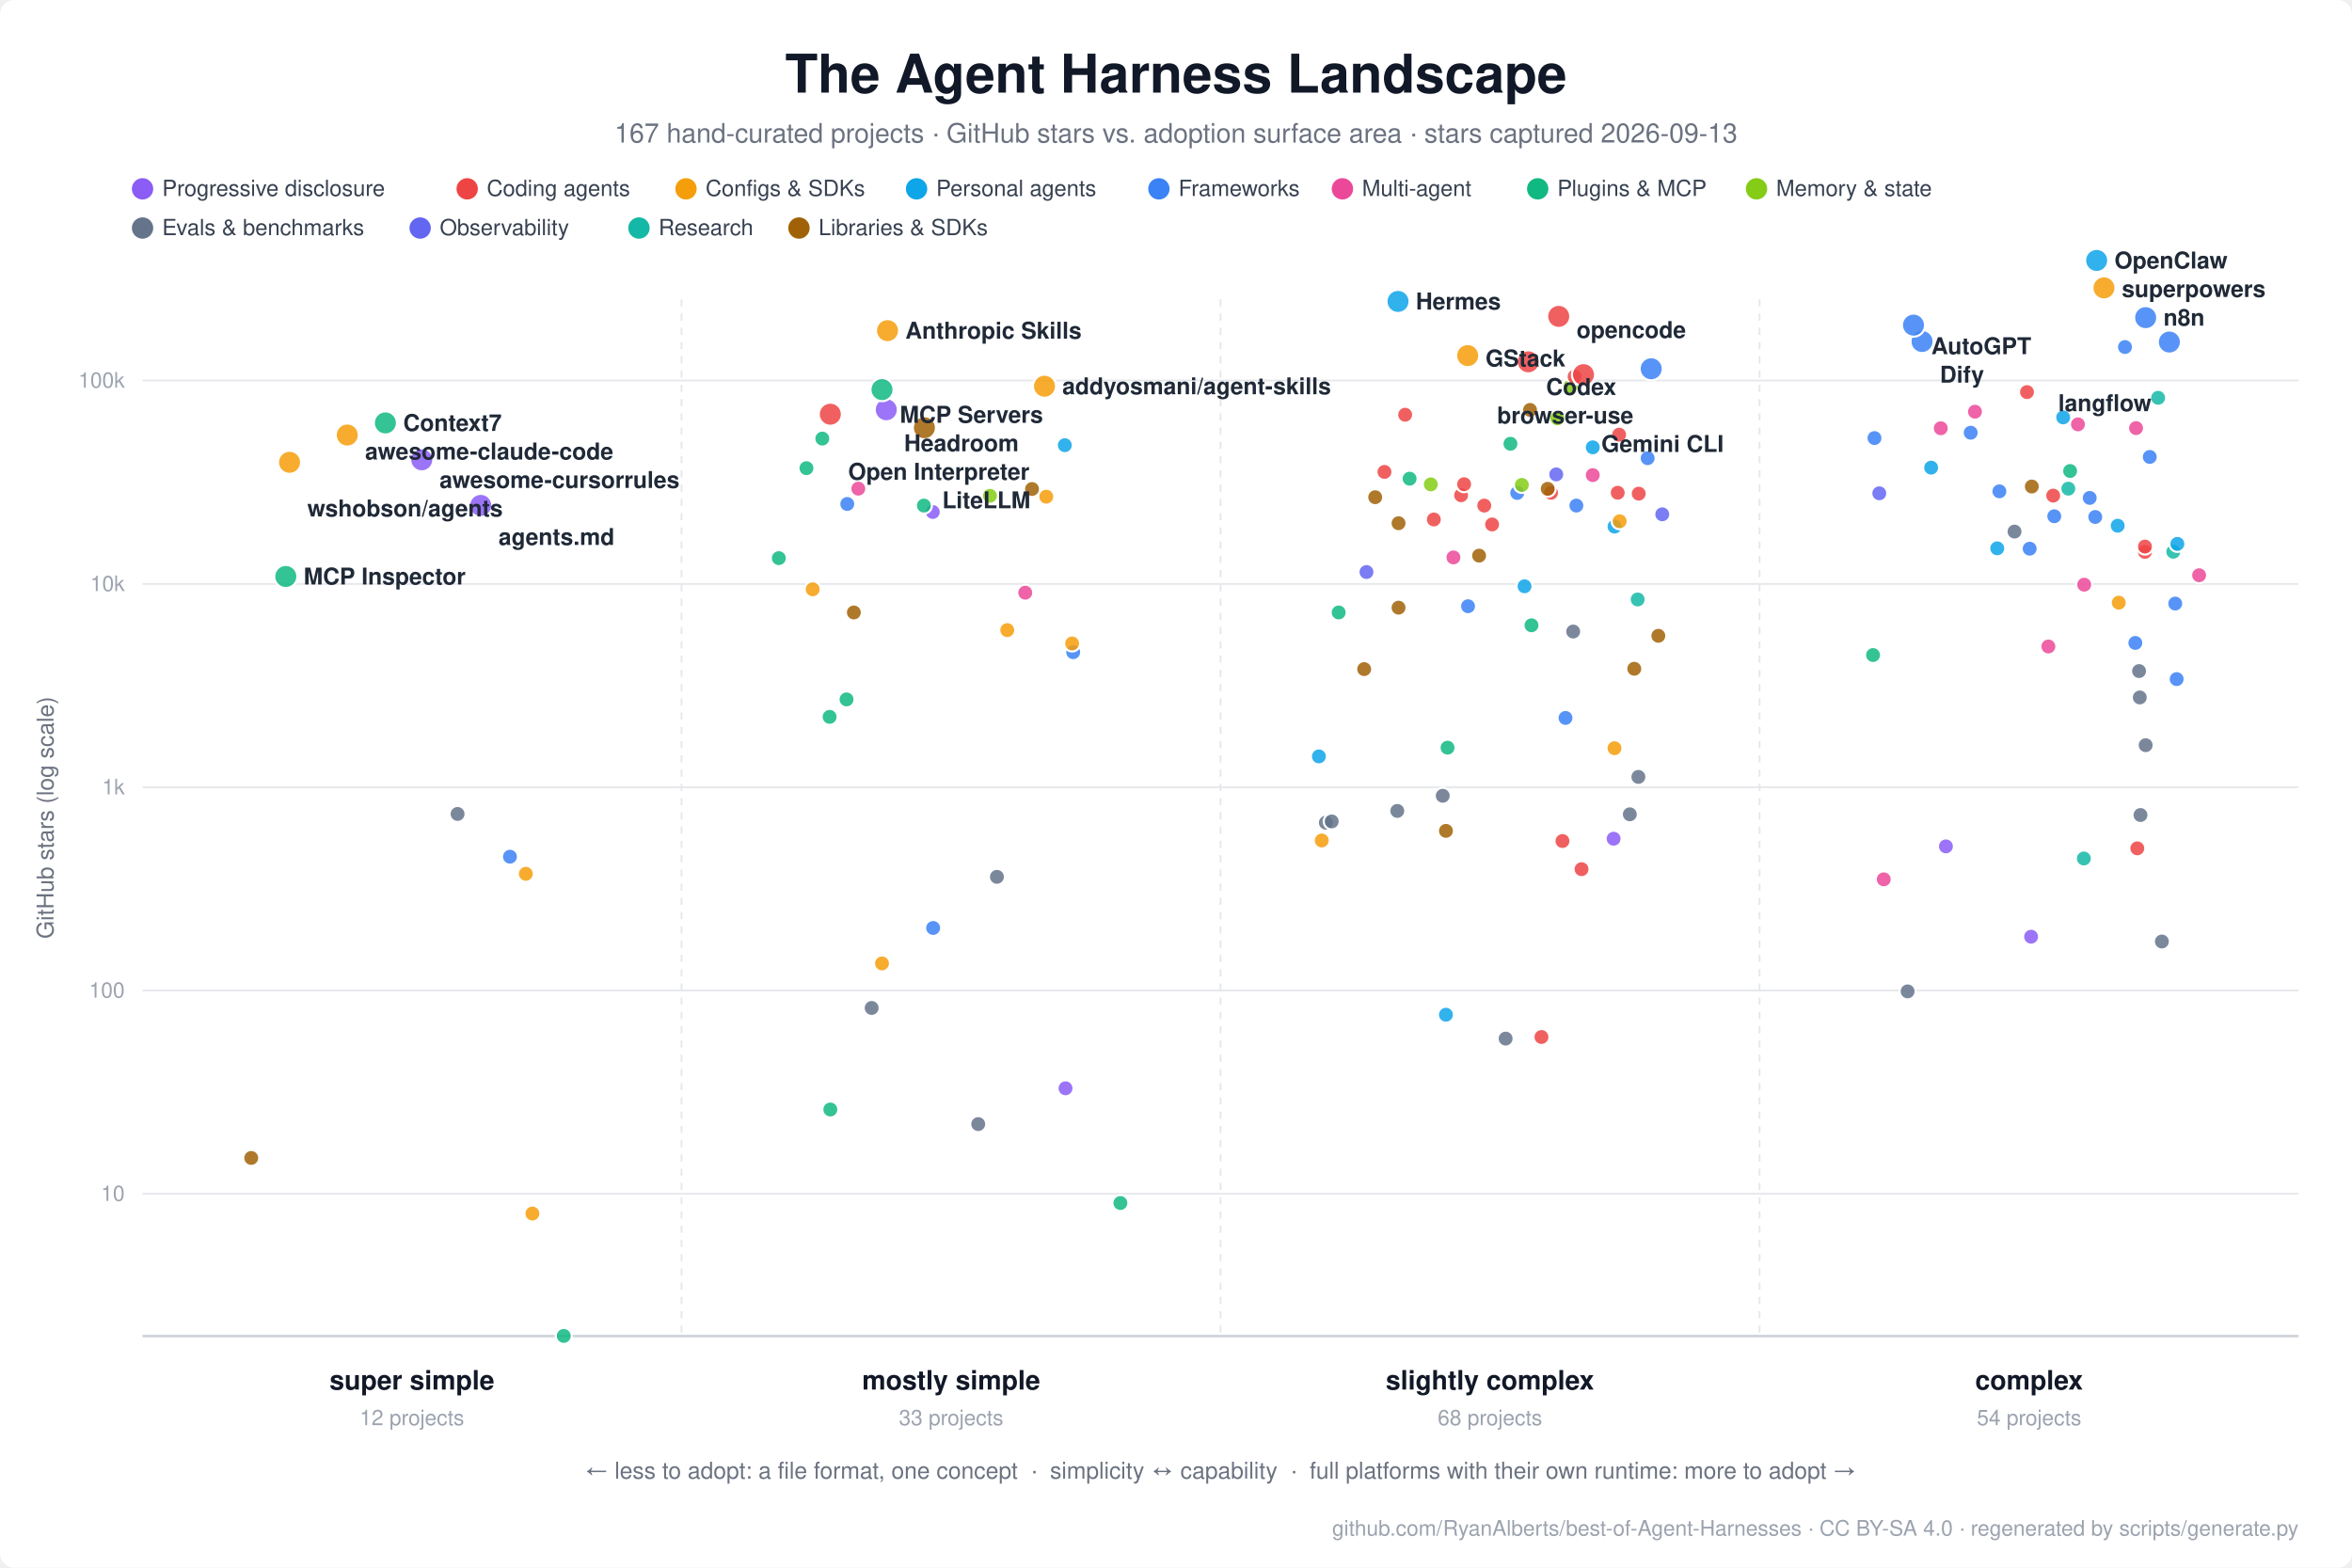
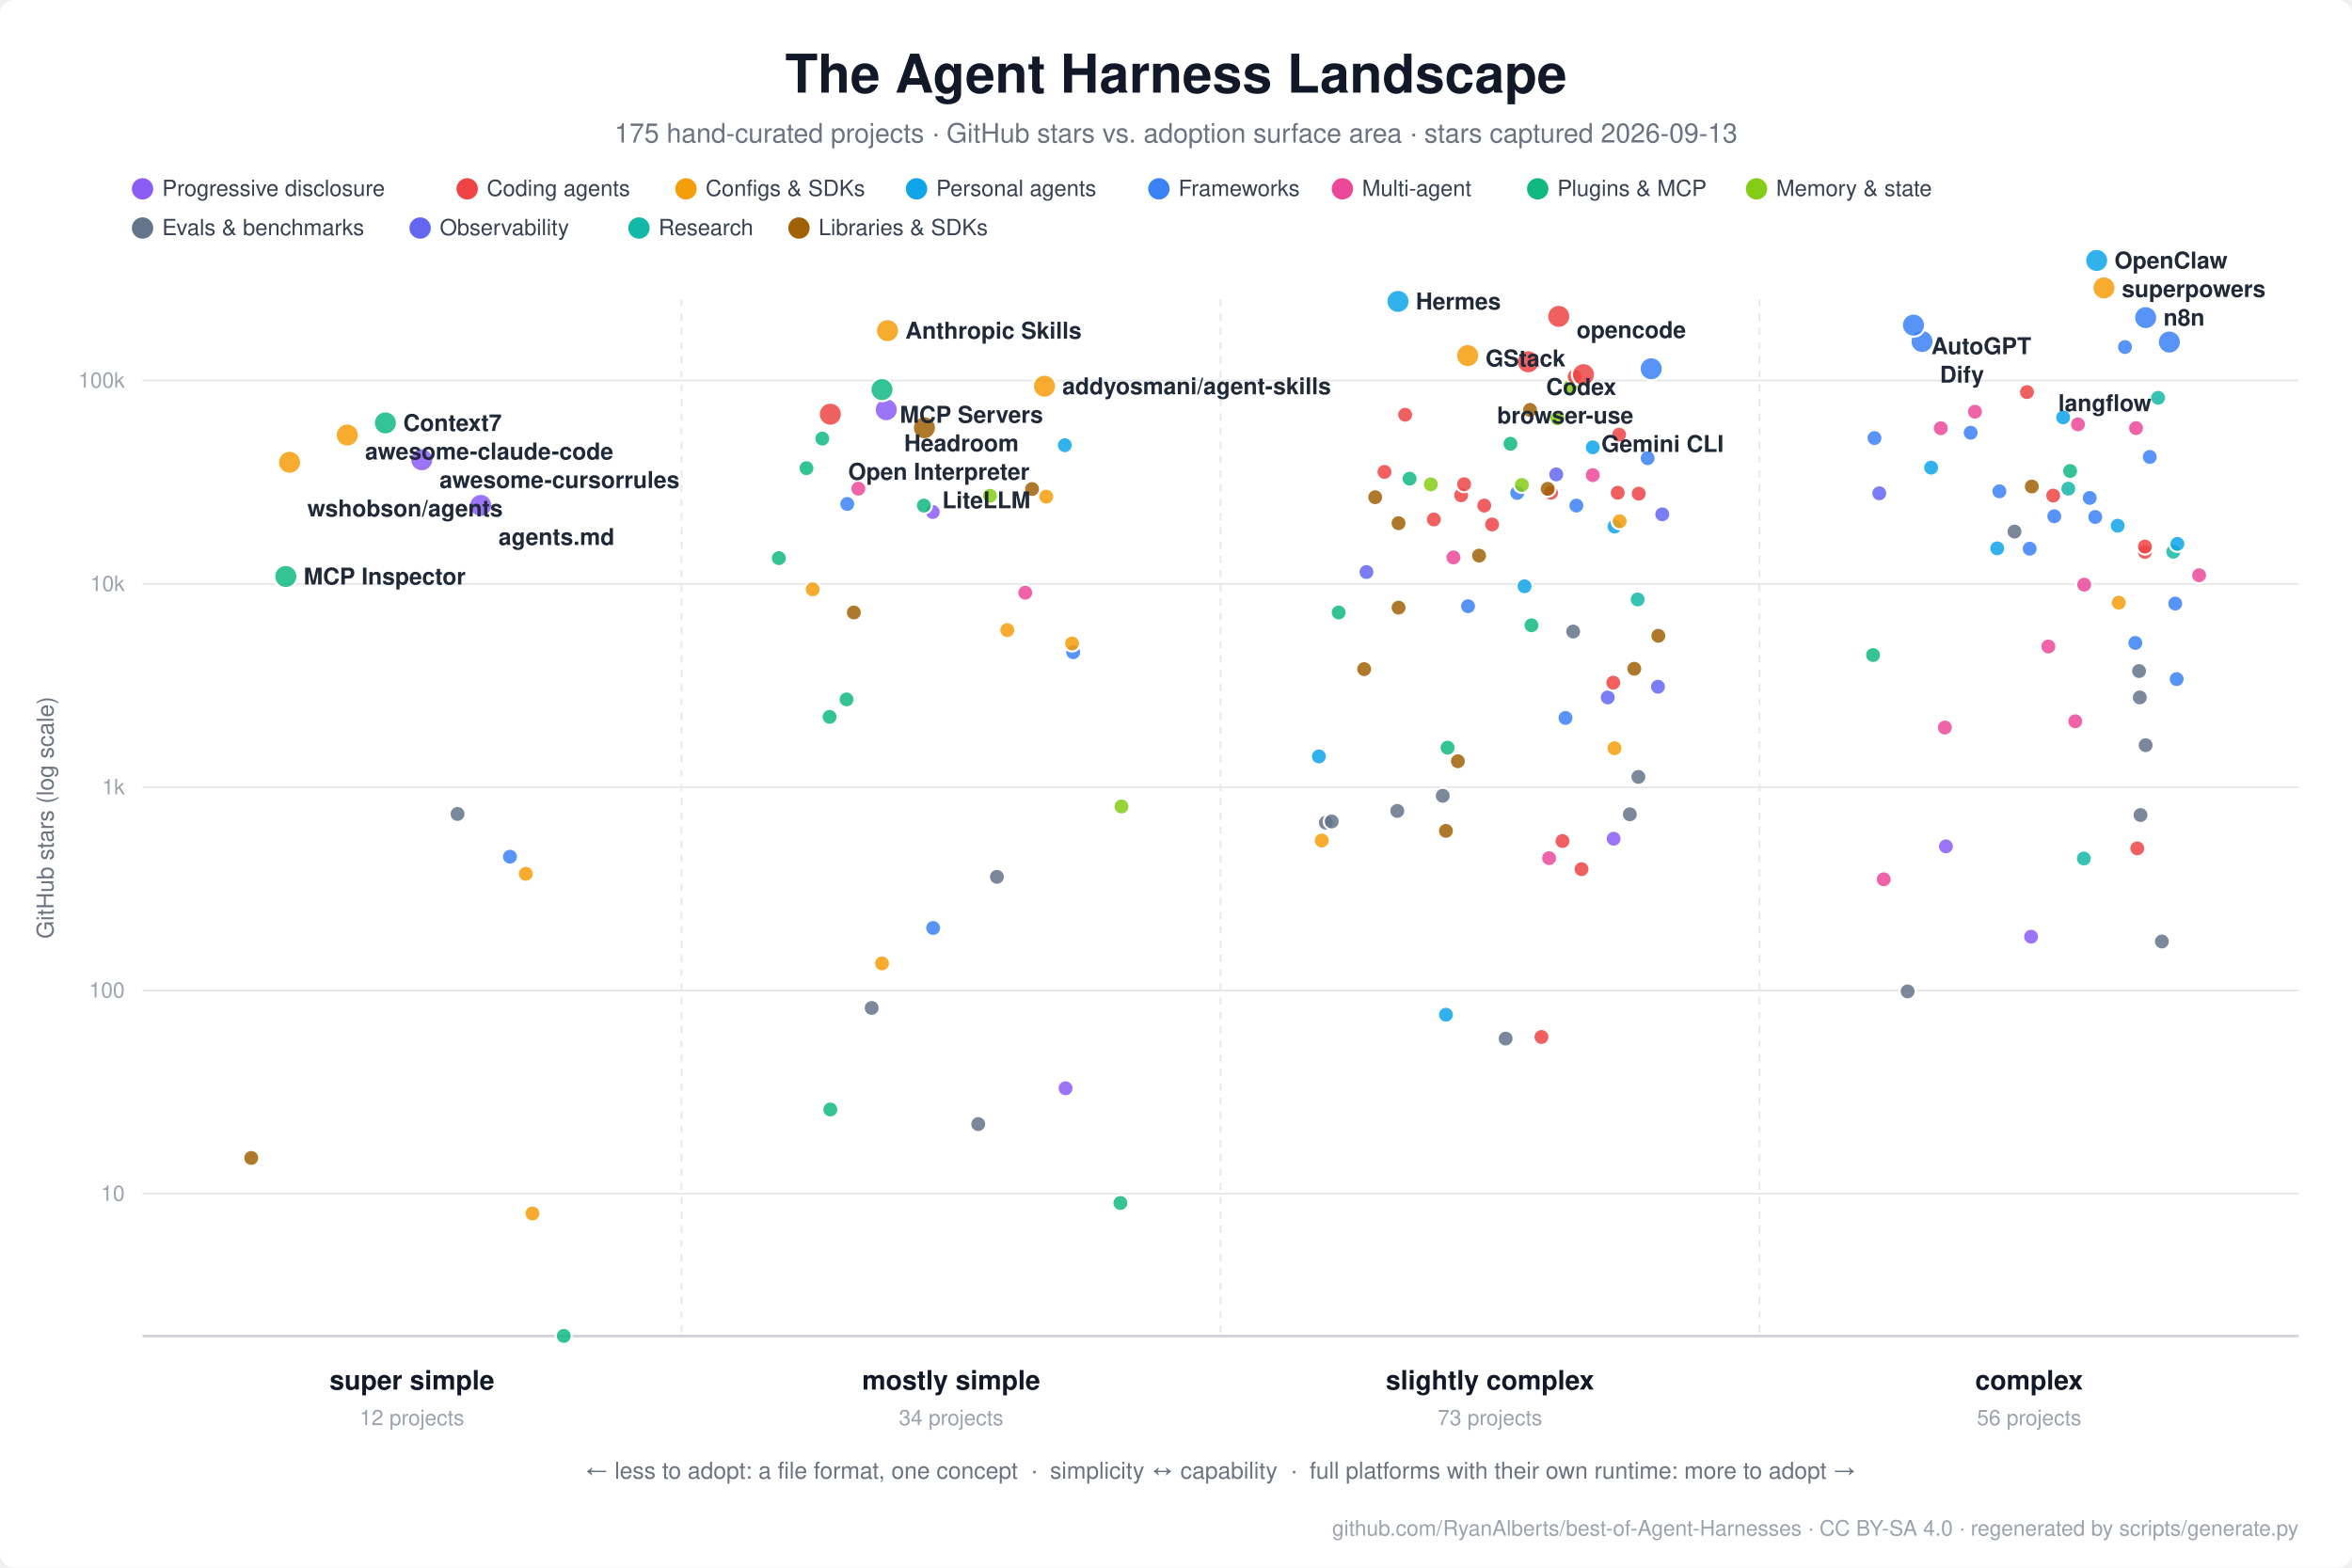
<svg xmlns="http://www.w3.org/2000/svg" viewBox="0 0 1320 880" font-family="-apple-system, 'Segoe UI', Helvetica, Arial, sans-serif">
  <rect width="1320" height="880" fill="#ffffff" rx="8" />
  <text x="660.0" y="52" text-anchor="middle" font-size="30" font-weight="700" fill="#111827">The Agent Harness Landscape</text>
-   <text x="660.0" y="80" text-anchor="middle" font-size="15" fill="#6b7280">167 hand-curated projects · GitHub stars vs. adoption surface area · stars captured 2026-09-13</text>
+   <text x="660.0" y="80" text-anchor="middle" font-size="15" fill="#6b7280">175 hand-curated projects · GitHub stars vs. adoption surface area · stars captured 2026-09-13</text>
  <circle cx="80" cy="106" r="6" fill="#8b5cf6" />
  <text x="91" y="110" font-size="12.5" fill="#374151">Progressive disclosure</text>
  <circle cx="262.2" cy="106" r="6" fill="#ef4444" />
  <text x="273.2" y="110" font-size="12.5" fill="#374151">Coding agents</text>
  <circle cx="385.0" cy="106" r="6" fill="#f59e0b" />
  <text x="396.0" y="110" font-size="12.5" fill="#374151">Configs &amp; SDKs</text>
  <circle cx="514.4" cy="106" r="6" fill="#0ea5e9" />
  <text x="525.4" y="110" font-size="12.5" fill="#374151">Personal agents</text>
  <circle cx="650.4" cy="106" r="6" fill="#3b82f6" />
  <text x="661.4" y="110" font-size="12.5" fill="#374151">Frameworks</text>
  <circle cx="753.4" cy="106" r="6" fill="#ec4899" />
  <text x="764.4" y="110" font-size="12.5" fill="#374151">Multi-agent</text>
  <circle cx="863.0" cy="106" r="6" fill="#10b981" />
  <text x="874.0" y="110" font-size="12.5" fill="#374151">Plugins &amp; MCP</text>
  <circle cx="985.8" cy="106" r="6" fill="#84cc16" />
  <text x="996.8" y="110" font-size="12.5" fill="#374151">Memory &amp; state</text>
  <circle cx="80" cy="128" r="6" fill="#64748b" />
  <text x="91" y="132" font-size="12.5" fill="#374151">Evals &amp; benchmarks</text>
  <circle cx="235.8" cy="128" r="6" fill="#6366f1" />
  <text x="246.8" y="132" font-size="12.5" fill="#374151">Observability</text>
  <circle cx="358.6" cy="128" r="6" fill="#14b8a6" />
  <text x="369.6" y="132" font-size="12.5" fill="#374151">Research</text>
  <circle cx="448.4" cy="128" r="6" fill="#a16207" />
  <text x="459.4" y="132" font-size="12.5" fill="#374151">Libraries &amp; SDKs</text>
  <line x1="80" y1="670.1" x2="1290" y2="670.1" stroke="#e5e7eb" stroke-width="1" />
  <text x="70" y="674.1" text-anchor="end" font-size="12" fill="#9ca3af">10</text>
  <line x1="80" y1="556.0" x2="1290" y2="556.0" stroke="#e5e7eb" stroke-width="1" />
  <text x="70" y="560.0" text-anchor="end" font-size="12" fill="#9ca3af">100</text>
  <line x1="80" y1="441.9" x2="1290" y2="441.9" stroke="#e5e7eb" stroke-width="1" />
  <text x="70" y="445.9" text-anchor="end" font-size="12" fill="#9ca3af">1k</text>
  <line x1="80" y1="327.8" x2="1290" y2="327.8" stroke="#e5e7eb" stroke-width="1" />
  <text x="70" y="331.8" text-anchor="end" font-size="12" fill="#9ca3af">10k</text>
  <line x1="80" y1="213.6" x2="1290" y2="213.6" stroke="#e5e7eb" stroke-width="1" />
  <text x="70" y="217.6" text-anchor="end" font-size="12" fill="#9ca3af">100k</text>
  <text x="30" y="459" font-size="13" fill="#6b7280" transform="rotate(-90 30 459)" text-anchor="middle">GitHub stars (log scale)</text>
  <text x="231.2" y="780" text-anchor="middle" font-size="15" font-weight="600" fill="#111827">super simple</text>
  <text x="231.2" y="800" text-anchor="middle" font-size="12" fill="#9ca3af">12 projects</text>
  <line x1="382.5" y1="168" x2="382.5" y2="750" stroke="#e5e7eb" stroke-width="1" stroke-dasharray="4 4" />
  <text x="533.8" y="780" text-anchor="middle" font-size="15" font-weight="600" fill="#111827">mostly simple</text>
-   <text x="533.8" y="800" text-anchor="middle" font-size="12" fill="#9ca3af">33 projects</text>
+   <text x="533.8" y="800" text-anchor="middle" font-size="12" fill="#9ca3af">34 projects</text>
  <line x1="685.0" y1="168" x2="685.0" y2="750" stroke="#e5e7eb" stroke-width="1" stroke-dasharray="4 4" />
  <text x="836.2" y="780" text-anchor="middle" font-size="15" font-weight="600" fill="#111827">slightly complex</text>
-   <text x="836.2" y="800" text-anchor="middle" font-size="12" fill="#9ca3af">68 projects</text>
+   <text x="836.2" y="800" text-anchor="middle" font-size="12" fill="#9ca3af">73 projects</text>
  <line x1="987.5" y1="168" x2="987.5" y2="750" stroke="#e5e7eb" stroke-width="1" stroke-dasharray="4 4" />
  <text x="1138.8" y="780" text-anchor="middle" font-size="15" font-weight="600" fill="#111827">complex</text>
-   <text x="1138.8" y="800" text-anchor="middle" font-size="12" fill="#9ca3af">54 projects</text>
+   <text x="1138.8" y="800" text-anchor="middle" font-size="12" fill="#9ca3af">56 projects</text>
  <line x1="80" y1="750" x2="1290" y2="750" stroke="#d1d5db" stroke-width="1.5" />
  <text x="685.0" y="830" text-anchor="middle" font-size="13" fill="#6b7280">←  less to adopt: a file format, one concept  ·  simplicity ↔ capability  ·  full platforms with their own runtime: more to adopt  →</text>
  <circle cx="316.4" cy="749.9" r="4.5" fill="#10b981" fill-opacity="0.85" stroke="#ffffff" stroke-width="1.2" />
  <circle cx="298.8" cy="681.2" r="4.5" fill="#f59e0b" fill-opacity="0.85" stroke="#ffffff" stroke-width="1.2" />
  <circle cx="628.8" cy="675.3" r="4.5" fill="#10b981" fill-opacity="0.85" stroke="#ffffff" stroke-width="1.2" />
  <circle cx="141.0" cy="650.0" r="4.5" fill="#a16207" fill-opacity="0.85" stroke="#ffffff" stroke-width="1.2" />
  <circle cx="549.0" cy="631.0" r="4.5" fill="#64748b" fill-opacity="0.85" stroke="#ffffff" stroke-width="1.2" />
  <circle cx="466.0" cy="622.8" r="4.5" fill="#10b981" fill-opacity="0.85" stroke="#ffffff" stroke-width="1.2" />
  <circle cx="598.0" cy="610.9" r="4.5" fill="#8b5cf6" fill-opacity="0.85" stroke="#ffffff" stroke-width="1.2" />
  <circle cx="845.0" cy="583.0" r="4.5" fill="#64748b" fill-opacity="0.85" stroke="#ffffff" stroke-width="1.2" />
  <circle cx="865.1" cy="582.1" r="4.5" fill="#ef4444" fill-opacity="0.85" stroke="#ffffff" stroke-width="1.2" />
  <circle cx="811.5" cy="569.6" r="4.5" fill="#0ea5e9" fill-opacity="0.85" stroke="#ffffff" stroke-width="1.2" />
  <circle cx="489.2" cy="565.8" r="4.5" fill="#64748b" fill-opacity="0.85" stroke="#ffffff" stroke-width="1.2" />
  <circle cx="1070.6" cy="556.5" r="4.5" fill="#64748b" fill-opacity="0.85" stroke="#ffffff" stroke-width="1.2" />
  <circle cx="495.0" cy="540.8" r="4.5" fill="#f59e0b" fill-opacity="0.85" stroke="#ffffff" stroke-width="1.2" />
  <circle cx="1213.3" cy="528.5" r="4.5" fill="#64748b" fill-opacity="0.85" stroke="#ffffff" stroke-width="1.2" />
  <circle cx="1139.9" cy="525.8" r="4.5" fill="#8b5cf6" fill-opacity="0.85" stroke="#ffffff" stroke-width="1.2" />
  <circle cx="523.7" cy="520.9" r="4.5" fill="#3b82f6" fill-opacity="0.85" stroke="#ffffff" stroke-width="1.2" />
  <circle cx="1057.2" cy="493.6" r="4.5" fill="#ec4899" fill-opacity="0.85" stroke="#ffffff" stroke-width="1.2" />
  <circle cx="559.5" cy="492.2" r="4.5" fill="#64748b" fill-opacity="0.85" stroke="#ffffff" stroke-width="1.2" />
  <circle cx="295.1" cy="490.5" r="4.5" fill="#f59e0b" fill-opacity="0.85" stroke="#ffffff" stroke-width="1.2" />
  <circle cx="887.6" cy="487.9" r="4.5" fill="#ef4444" fill-opacity="0.85" stroke="#ffffff" stroke-width="1.2" />
  <circle cx="1169.5" cy="481.9" r="4.5" fill="#14b8a6" fill-opacity="0.85" stroke="#ffffff" stroke-width="1.2" />
+   <circle cx="869.4" cy="481.7" r="4.5" fill="#ec4899" fill-opacity="0.85" stroke="#ffffff" stroke-width="1.2" />
  <circle cx="286.2" cy="480.9" r="4.5" fill="#3b82f6" fill-opacity="0.85" stroke="#ffffff" stroke-width="1.2" />
  <circle cx="1199.5" cy="476.2" r="4.5" fill="#ef4444" fill-opacity="0.85" stroke="#ffffff" stroke-width="1.2" />
  <circle cx="1092.1" cy="475.1" r="4.5" fill="#8b5cf6" fill-opacity="0.85" stroke="#ffffff" stroke-width="1.2" />
  <circle cx="876.9" cy="472.1" r="4.5" fill="#ef4444" fill-opacity="0.85" stroke="#ffffff" stroke-width="1.2" />
  <circle cx="741.8" cy="471.8" r="4.5" fill="#f59e0b" fill-opacity="0.85" stroke="#ffffff" stroke-width="1.2" />
  <circle cx="905.6" cy="470.8" r="4.5" fill="#8b5cf6" fill-opacity="0.85" stroke="#ffffff" stroke-width="1.2" />
  <circle cx="811.5" cy="466.4" r="4.5" fill="#a16207" fill-opacity="0.85" stroke="#ffffff" stroke-width="1.2" />
  <circle cx="744.1" cy="461.8" r="4.5" fill="#64748b" fill-opacity="0.85" stroke="#ffffff" stroke-width="1.2" />
  <circle cx="747.4" cy="461.1" r="4.5" fill="#64748b" fill-opacity="0.85" stroke="#ffffff" stroke-width="1.2" />
  <circle cx="1201.3" cy="457.5" r="4.5" fill="#64748b" fill-opacity="0.85" stroke="#ffffff" stroke-width="1.2" />
  <circle cx="914.7" cy="457.1" r="4.5" fill="#64748b" fill-opacity="0.85" stroke="#ffffff" stroke-width="1.2" />
  <circle cx="256.8" cy="456.9" r="4.5" fill="#64748b" fill-opacity="0.85" stroke="#ffffff" stroke-width="1.2" />
  <circle cx="784.2" cy="455.2" r="4.5" fill="#64748b" fill-opacity="0.85" stroke="#ffffff" stroke-width="1.2" />
+   <circle cx="629.4" cy="452.7" r="4.5" fill="#84cc16" fill-opacity="0.85" stroke="#ffffff" stroke-width="1.2" />
  <circle cx="809.7" cy="446.7" r="4.5" fill="#64748b" fill-opacity="0.85" stroke="#ffffff" stroke-width="1.2" />
  <circle cx="919.5" cy="436.1" r="4.5" fill="#64748b" fill-opacity="0.85" stroke="#ffffff" stroke-width="1.2" />
+   <circle cx="818.2" cy="427.3" r="4.5" fill="#a16207" fill-opacity="0.85" stroke="#ffffff" stroke-width="1.2" />
  <circle cx="740.2" cy="424.6" r="4.5" fill="#0ea5e9" fill-opacity="0.85" stroke="#ffffff" stroke-width="1.2" />
  <circle cx="906.1" cy="420.0" r="4.5" fill="#f59e0b" fill-opacity="0.85" stroke="#ffffff" stroke-width="1.2" />
  <circle cx="812.4" cy="419.7" r="4.5" fill="#10b981" fill-opacity="0.85" stroke="#ffffff" stroke-width="1.2" />
  <circle cx="1204.2" cy="418.3" r="4.5" fill="#64748b" fill-opacity="0.85" stroke="#ffffff" stroke-width="1.2" />
+   <circle cx="1091.5" cy="408.4" r="4.5" fill="#ec4899" fill-opacity="0.85" stroke="#ffffff" stroke-width="1.2" />
+   <circle cx="1164.7" cy="404.9" r="4.5" fill="#ec4899" fill-opacity="0.85" stroke="#ffffff" stroke-width="1.2" />
  <circle cx="878.6" cy="403.0" r="4.5" fill="#3b82f6" fill-opacity="0.85" stroke="#ffffff" stroke-width="1.2" />
  <circle cx="465.6" cy="402.4" r="4.5" fill="#10b981" fill-opacity="0.85" stroke="#ffffff" stroke-width="1.2" />
  <circle cx="475.1" cy="392.6" r="4.5" fill="#10b981" fill-opacity="0.85" stroke="#ffffff" stroke-width="1.2" />
  <circle cx="1200.9" cy="391.5" r="4.5" fill="#64748b" fill-opacity="0.85" stroke="#ffffff" stroke-width="1.2" />
+   <circle cx="902.3" cy="391.5" r="4.5" fill="#6366f1" fill-opacity="0.85" stroke="#ffffff" stroke-width="1.2" />
+   <circle cx="930.5" cy="385.5" r="4.5" fill="#6366f1" fill-opacity="0.85" stroke="#ffffff" stroke-width="1.2" />
+   <circle cx="905.4" cy="383.2" r="4.5" fill="#ef4444" fill-opacity="0.85" stroke="#ffffff" stroke-width="1.2" />
  <circle cx="1221.6" cy="381.2" r="4.5" fill="#3b82f6" fill-opacity="0.85" stroke="#ffffff" stroke-width="1.2" />
  <circle cx="1200.5" cy="376.7" r="4.5" fill="#64748b" fill-opacity="0.85" stroke="#ffffff" stroke-width="1.2" />
  <circle cx="765.6" cy="375.6" r="4.5" fill="#a16207" fill-opacity="0.85" stroke="#ffffff" stroke-width="1.2" />
  <circle cx="917.2" cy="375.4" r="4.5" fill="#a16207" fill-opacity="0.85" stroke="#ffffff" stroke-width="1.2" />
  <circle cx="1051.2" cy="367.7" r="4.5" fill="#10b981" fill-opacity="0.85" stroke="#ffffff" stroke-width="1.2" />
  <circle cx="602.3" cy="366.1" r="4.5" fill="#3b82f6" fill-opacity="0.85" stroke="#ffffff" stroke-width="1.2" />
  <circle cx="1149.6" cy="362.9" r="4.5" fill="#ec4899" fill-opacity="0.85" stroke="#ffffff" stroke-width="1.2" />
  <circle cx="601.7" cy="361.2" r="4.5" fill="#f59e0b" fill-opacity="0.85" stroke="#ffffff" stroke-width="1.2" />
  <circle cx="1198.4" cy="360.9" r="4.5" fill="#3b82f6" fill-opacity="0.85" stroke="#ffffff" stroke-width="1.2" />
  <circle cx="930.7" cy="356.9" r="4.5" fill="#a16207" fill-opacity="0.85" stroke="#ffffff" stroke-width="1.2" />
  <circle cx="882.9" cy="354.5" r="4.5" fill="#64748b" fill-opacity="0.85" stroke="#ffffff" stroke-width="1.2" />
  <circle cx="565.3" cy="353.7" r="4.5" fill="#f59e0b" fill-opacity="0.85" stroke="#ffffff" stroke-width="1.2" />
  <circle cx="859.5" cy="351.0" r="4.5" fill="#10b981" fill-opacity="0.85" stroke="#ffffff" stroke-width="1.2" />
  <circle cx="479.2" cy="343.8" r="4.5" fill="#a16207" fill-opacity="0.85" stroke="#ffffff" stroke-width="1.2" />
  <circle cx="751.3" cy="343.8" r="4.5" fill="#10b981" fill-opacity="0.85" stroke="#ffffff" stroke-width="1.2" />
  <circle cx="784.9" cy="341.1" r="4.5" fill="#a16207" fill-opacity="0.85" stroke="#ffffff" stroke-width="1.2" />
  <circle cx="823.9" cy="340.3" r="4.5" fill="#3b82f6" fill-opacity="0.85" stroke="#ffffff" stroke-width="1.2" />
  <circle cx="1220.8" cy="338.8" r="4.5" fill="#3b82f6" fill-opacity="0.85" stroke="#ffffff" stroke-width="1.2" />
  <circle cx="1189.1" cy="338.3" r="4.5" fill="#f59e0b" fill-opacity="0.85" stroke="#ffffff" stroke-width="1.2" />
  <circle cx="919.1" cy="336.5" r="4.5" fill="#14b8a6" fill-opacity="0.85" stroke="#ffffff" stroke-width="1.2" />
  <circle cx="575.4" cy="332.7" r="4.5" fill="#ec4899" fill-opacity="0.85" stroke="#ffffff" stroke-width="1.2" />
  <circle cx="456.1" cy="330.8" r="4.5" fill="#f59e0b" fill-opacity="0.85" stroke="#ffffff" stroke-width="1.2" />
  <circle cx="855.6" cy="329.1" r="4.5" fill="#0ea5e9" fill-opacity="0.85" stroke="#ffffff" stroke-width="1.2" />
  <circle cx="1169.7" cy="328.2" r="4.5" fill="#ec4899" fill-opacity="0.85" stroke="#ffffff" stroke-width="1.2" />
  <circle cx="160.4" cy="323.6" r="6.5" fill="#10b981" fill-opacity="0.85" stroke="#ffffff" stroke-width="1.2" />
  <circle cx="1234.2" cy="322.9" r="4.5" fill="#ec4899" fill-opacity="0.85" stroke="#ffffff" stroke-width="1.2" />
  <circle cx="766.9" cy="321.1" r="4.5" fill="#6366f1" fill-opacity="0.85" stroke="#ffffff" stroke-width="1.2" />
  <circle cx="437.1" cy="313.3" r="4.5" fill="#10b981" fill-opacity="0.85" stroke="#ffffff" stroke-width="1.2" />
  <circle cx="815.7" cy="312.9" r="4.5" fill="#ec4899" fill-opacity="0.85" stroke="#ffffff" stroke-width="1.2" />
  <circle cx="830.1" cy="311.9" r="4.5" fill="#a16207" fill-opacity="0.85" stroke="#ffffff" stroke-width="1.2" />
  <circle cx="1203.8" cy="309.8" r="4.5" fill="#ef4444" fill-opacity="0.85" stroke="#ffffff" stroke-width="1.2" />
  <circle cx="1219.7" cy="309.7" r="4.5" fill="#14b8a6" fill-opacity="0.85" stroke="#ffffff" stroke-width="1.2" />
  <circle cx="1139.1" cy="308.0" r="4.5" fill="#3b82f6" fill-opacity="0.85" stroke="#ffffff" stroke-width="1.2" />
  <circle cx="1120.9" cy="307.8" r="4.5" fill="#0ea5e9" fill-opacity="0.85" stroke="#ffffff" stroke-width="1.2" />
  <circle cx="1203.8" cy="306.8" r="4.5" fill="#ef4444" fill-opacity="0.85" stroke="#ffffff" stroke-width="1.2" />
  <circle cx="1222.0" cy="305.3" r="4.5" fill="#0ea5e9" fill-opacity="0.85" stroke="#ffffff" stroke-width="1.2" />
  <circle cx="1130.6" cy="298.4" r="4.5" fill="#64748b" fill-opacity="0.85" stroke="#ffffff" stroke-width="1.2" />
  <circle cx="906.1" cy="295.6" r="4.5" fill="#0ea5e9" fill-opacity="0.85" stroke="#ffffff" stroke-width="1.2" />
  <circle cx="1188.5" cy="295.1" r="4.5" fill="#0ea5e9" fill-opacity="0.85" stroke="#ffffff" stroke-width="1.2" />
  <circle cx="837.4" cy="294.4" r="4.5" fill="#ef4444" fill-opacity="0.85" stroke="#ffffff" stroke-width="1.2" />
  <circle cx="784.9" cy="293.7" r="4.5" fill="#a16207" fill-opacity="0.85" stroke="#ffffff" stroke-width="1.2" />
  <circle cx="909.0" cy="292.6" r="4.5" fill="#f59e0b" fill-opacity="0.85" stroke="#ffffff" stroke-width="1.2" />
  <circle cx="804.7" cy="291.6" r="4.5" fill="#ef4444" fill-opacity="0.85" stroke="#ffffff" stroke-width="1.2" />
  <circle cx="1175.9" cy="290.2" r="4.5" fill="#3b82f6" fill-opacity="0.85" stroke="#ffffff" stroke-width="1.2" />
  <circle cx="1152.9" cy="289.8" r="4.5" fill="#3b82f6" fill-opacity="0.85" stroke="#ffffff" stroke-width="1.2" />
  <circle cx="932.9" cy="288.7" r="4.5" fill="#6366f1" fill-opacity="0.85" stroke="#ffffff" stroke-width="1.2" />
  <circle cx="523.5" cy="287.4" r="4.5" fill="#8b5cf6" fill-opacity="0.85" stroke="#ffffff" stroke-width="1.2" />
  <circle cx="884.7" cy="283.8" r="4.5" fill="#3b82f6" fill-opacity="0.85" stroke="#ffffff" stroke-width="1.2" />
  <circle cx="518.5" cy="283.8" r="4.5" fill="#10b981" fill-opacity="0.85" stroke="#ffffff" stroke-width="1.2" />
  <circle cx="833.0" cy="283.8" r="4.5" fill="#ef4444" fill-opacity="0.85" stroke="#ffffff" stroke-width="1.2" />
  <circle cx="269.8" cy="283.7" r="6.5" fill="#8b5cf6" fill-opacity="0.85" stroke="#ffffff" stroke-width="1.2" />
  <circle cx="475.5" cy="282.9" r="4.5" fill="#3b82f6" fill-opacity="0.85" stroke="#ffffff" stroke-width="1.2" />
  <circle cx="1172.8" cy="279.5" r="4.5" fill="#3b82f6" fill-opacity="0.85" stroke="#ffffff" stroke-width="1.2" />
  <circle cx="771.8" cy="279.1" r="4.5" fill="#a16207" fill-opacity="0.85" stroke="#ffffff" stroke-width="1.2" />
  <circle cx="587.2" cy="278.8" r="4.5" fill="#f59e0b" fill-opacity="0.85" stroke="#ffffff" stroke-width="1.2" />
  <circle cx="555.6" cy="278.3" r="4.5" fill="#84cc16" fill-opacity="0.85" stroke="#ffffff" stroke-width="1.2" />
  <circle cx="1152.3" cy="278.2" r="4.5" fill="#ef4444" fill-opacity="0.85" stroke="#ffffff" stroke-width="1.2" />
  <circle cx="820.0" cy="278.0" r="4.5" fill="#ef4444" fill-opacity="0.85" stroke="#ffffff" stroke-width="1.2" />
  <circle cx="919.7" cy="277.1" r="4.5" fill="#ef4444" fill-opacity="0.85" stroke="#ffffff" stroke-width="1.2" />
  <circle cx="1054.7" cy="276.9" r="4.5" fill="#6366f1" fill-opacity="0.85" stroke="#ffffff" stroke-width="1.2" />
  <circle cx="851.5" cy="276.7" r="4.5" fill="#3b82f6" fill-opacity="0.85" stroke="#ffffff" stroke-width="1.2" />
  <circle cx="870.5" cy="276.6" r="4.5" fill="#ef4444" fill-opacity="0.85" stroke="#ffffff" stroke-width="1.2" />
  <circle cx="907.9" cy="276.6" r="4.5" fill="#ef4444" fill-opacity="0.85" stroke="#ffffff" stroke-width="1.2" />
  <circle cx="1122.1" cy="275.8" r="4.5" fill="#3b82f6" fill-opacity="0.85" stroke="#ffffff" stroke-width="1.2" />
  <circle cx="579.2" cy="274.5" r="4.5" fill="#a16207" fill-opacity="0.85" stroke="#ffffff" stroke-width="1.2" />
  <circle cx="868.6" cy="274.4" r="4.5" fill="#a16207" fill-opacity="0.85" stroke="#ffffff" stroke-width="1.2" />
  <circle cx="481.7" cy="274.3" r="4.5" fill="#ec4899" fill-opacity="0.85" stroke="#ffffff" stroke-width="1.2" />
  <circle cx="1160.8" cy="274.3" r="4.5" fill="#14b8a6" fill-opacity="0.85" stroke="#ffffff" stroke-width="1.2" />
  <circle cx="1140.3" cy="273.1" r="4.5" fill="#a16207" fill-opacity="0.85" stroke="#ffffff" stroke-width="1.2" />
  <circle cx="854.1" cy="272.2" r="4.5" fill="#84cc16" fill-opacity="0.85" stroke="#ffffff" stroke-width="1.2" />
  <circle cx="803.0" cy="271.9" r="4.5" fill="#84cc16" fill-opacity="0.85" stroke="#ffffff" stroke-width="1.2" />
  <circle cx="821.7" cy="271.8" r="4.5" fill="#ef4444" fill-opacity="0.85" stroke="#ffffff" stroke-width="1.2" />
  <circle cx="791.1" cy="268.7" r="4.5" fill="#10b981" fill-opacity="0.85" stroke="#ffffff" stroke-width="1.2" />
  <circle cx="893.9" cy="266.7" r="4.5" fill="#ec4899" fill-opacity="0.85" stroke="#ffffff" stroke-width="1.2" />
  <circle cx="873.4" cy="266.3" r="4.5" fill="#6366f1" fill-opacity="0.85" stroke="#ffffff" stroke-width="1.2" />
  <circle cx="777.0" cy="264.9" r="4.5" fill="#ef4444" fill-opacity="0.85" stroke="#ffffff" stroke-width="1.2" />
  <circle cx="1161.8" cy="264.4" r="4.5" fill="#10b981" fill-opacity="0.85" stroke="#ffffff" stroke-width="1.2" />
  <circle cx="452.6" cy="262.8" r="4.5" fill="#10b981" fill-opacity="0.85" stroke="#ffffff" stroke-width="1.2" />
  <circle cx="1083.8" cy="262.5" r="4.5" fill="#0ea5e9" fill-opacity="0.85" stroke="#ffffff" stroke-width="1.2" />
  <circle cx="162.5" cy="259.5" r="6.5" fill="#f59e0b" fill-opacity="0.85" stroke="#ffffff" stroke-width="1.2" />
  <circle cx="236.7" cy="258.1" r="6.5" fill="#8b5cf6" fill-opacity="0.85" stroke="#ffffff" stroke-width="1.2" />
  <circle cx="924.7" cy="257.2" r="4.5" fill="#3b82f6" fill-opacity="0.85" stroke="#ffffff" stroke-width="1.2" />
  <circle cx="1206.5" cy="256.5" r="4.5" fill="#3b82f6" fill-opacity="0.85" stroke="#ffffff" stroke-width="1.2" />
  <circle cx="893.9" cy="251.1" r="4.5" fill="#0ea5e9" fill-opacity="0.85" stroke="#ffffff" stroke-width="1.2" />
  <circle cx="597.6" cy="249.9" r="4.5" fill="#0ea5e9" fill-opacity="0.85" stroke="#ffffff" stroke-width="1.2" />
  <circle cx="847.7" cy="249.1" r="4.5" fill="#10b981" fill-opacity="0.85" stroke="#ffffff" stroke-width="1.2" />
  <circle cx="461.5" cy="246.2" r="4.5" fill="#10b981" fill-opacity="0.85" stroke="#ffffff" stroke-width="1.2" />
  <circle cx="1052.0" cy="245.9" r="4.5" fill="#3b82f6" fill-opacity="0.85" stroke="#ffffff" stroke-width="1.2" />
  <circle cx="194.9" cy="244.2" r="6.5" fill="#f59e0b" fill-opacity="0.85" stroke="#ffffff" stroke-width="1.2" />
  <circle cx="908.7" cy="244.0" r="4.5" fill="#ef4444" fill-opacity="0.85" stroke="#ffffff" stroke-width="1.2" />
  <circle cx="1106.0" cy="242.9" r="4.5" fill="#3b82f6" fill-opacity="0.85" stroke="#ffffff" stroke-width="1.2" />
  <circle cx="1089.2" cy="240.4" r="4.5" fill="#ec4899" fill-opacity="0.85" stroke="#ffffff" stroke-width="1.2" />
  <circle cx="1198.8" cy="240.3" r="4.5" fill="#ec4899" fill-opacity="0.85" stroke="#ffffff" stroke-width="1.2" />
  <circle cx="518.8" cy="240.1" r="6.5" fill="#a16207" fill-opacity="0.85" stroke="#ffffff" stroke-width="1.2" />
  <circle cx="1166.2" cy="238.2" r="4.5" fill="#ec4899" fill-opacity="0.85" stroke="#ffffff" stroke-width="1.2" />
  <circle cx="216.3" cy="237.4" r="6.5" fill="#10b981" fill-opacity="0.85" stroke="#ffffff" stroke-width="1.2" />
  <circle cx="874.0" cy="234.8" r="4.5" fill="#84cc16" fill-opacity="0.85" stroke="#ffffff" stroke-width="1.2" />
  <circle cx="1157.9" cy="234.3" r="4.5" fill="#0ea5e9" fill-opacity="0.85" stroke="#ffffff" stroke-width="1.2" />
  <circle cx="788.6" cy="232.8" r="4.5" fill="#ef4444" fill-opacity="0.85" stroke="#ffffff" stroke-width="1.2" />
  <circle cx="466.0" cy="232.5" r="6.5" fill="#ef4444" fill-opacity="0.85" stroke="#ffffff" stroke-width="1.2" />
  <circle cx="1108.4" cy="231.1" r="4.5" fill="#ec4899" fill-opacity="0.85" stroke="#ffffff" stroke-width="1.2" />
  <circle cx="858.7" cy="230.1" r="4.5" fill="#a16207" fill-opacity="0.85" stroke="#ffffff" stroke-width="1.2" />
  <circle cx="497.4" cy="230.0" r="6.5" fill="#8b5cf6" fill-opacity="0.85" stroke="#ffffff" stroke-width="1.2" />
  <circle cx="1211.2" cy="223.3" r="4.5" fill="#14b8a6" fill-opacity="0.85" stroke="#ffffff" stroke-width="1.2" />
  <circle cx="1137.6" cy="220.1" r="4.5" fill="#ef4444" fill-opacity="0.85" stroke="#ffffff" stroke-width="1.2" />
  <circle cx="495.0" cy="218.7" r="6.5" fill="#10b981" fill-opacity="0.85" stroke="#ffffff" stroke-width="1.2" />
  <circle cx="881.4" cy="216.8" r="4.5" fill="#84cc16" fill-opacity="0.85" stroke="#ffffff" stroke-width="1.2" />
  <circle cx="586.2" cy="216.8" r="6.5" fill="#f59e0b" fill-opacity="0.85" stroke="#ffffff" stroke-width="1.2" />
  <circle cx="883.7" cy="211.4" r="4.5" fill="#ef4444" fill-opacity="0.85" stroke="#ffffff" stroke-width="1.2" />
  <circle cx="888.7" cy="210.3" r="6.5" fill="#ef4444" fill-opacity="0.85" stroke="#ffffff" stroke-width="1.2" />
  <circle cx="926.7" cy="207.0" r="6.5" fill="#3b82f6" fill-opacity="0.85" stroke="#ffffff" stroke-width="1.2" />
  <circle cx="857.7" cy="203.1" r="6.5" fill="#ef4444" fill-opacity="0.85" stroke="#ffffff" stroke-width="1.2" />
  <circle cx="823.7" cy="199.6" r="6.5" fill="#f59e0b" fill-opacity="0.85" stroke="#ffffff" stroke-width="1.2" />
  <circle cx="1192.6" cy="194.8" r="4.5" fill="#3b82f6" fill-opacity="0.85" stroke="#ffffff" stroke-width="1.2" />
  <circle cx="1217.5" cy="192.0" r="6.5" fill="#3b82f6" fill-opacity="0.85" stroke="#ffffff" stroke-width="1.2" />
  <circle cx="1078.7" cy="191.7" r="6.5" fill="#3b82f6" fill-opacity="0.85" stroke="#ffffff" stroke-width="1.2" />
  <circle cx="498.1" cy="185.6" r="6.5" fill="#f59e0b" fill-opacity="0.85" stroke="#ffffff" stroke-width="1.2" />
  <circle cx="1073.9" cy="182.5" r="6.5" fill="#3b82f6" fill-opacity="0.85" stroke="#ffffff" stroke-width="1.2" />
  <circle cx="1204.2" cy="178.3" r="6.5" fill="#3b82f6" fill-opacity="0.85" stroke="#ffffff" stroke-width="1.2" />
  <circle cx="874.8" cy="177.6" r="6.5" fill="#ef4444" fill-opacity="0.85" stroke="#ffffff" stroke-width="1.2" />
  <circle cx="784.6" cy="169.2" r="6.5" fill="#0ea5e9" fill-opacity="0.85" stroke="#ffffff" stroke-width="1.2" />
  <circle cx="1180.8" cy="161.6" r="6.5" fill="#f59e0b" fill-opacity="0.85" stroke="#ffffff" stroke-width="1.2" />
  <circle cx="1176.7" cy="146.2" r="6.5" fill="#0ea5e9" fill-opacity="0.85" stroke="#ffffff" stroke-width="1.2" />
  <text x="226.3" y="241.9" text-anchor="start" font-size="13" font-weight="600" fill="#1f2937">Context7</text>
  <text x="204.9" y="257.9" text-anchor="start" font-size="13" font-weight="600" fill="#1f2937">awesome-claude-code</text>
  <text x="246.7" y="273.9" text-anchor="start" font-size="13" font-weight="600" fill="#1f2937">awesome-cursorrules</text>
  <text x="172.5" y="289.9" text-anchor="start" font-size="13" font-weight="600" fill="#1f2937">wshobson/agents</text>
  <text x="279.8" y="305.9" text-anchor="start" font-size="13" font-weight="600" fill="#1f2937">agents.md</text>
  <text x="170.4" y="328.1" text-anchor="start" font-size="13" font-weight="600" fill="#1f2937">MCP Inspector</text>
  <text x="508.1" y="190.1" text-anchor="start" font-size="13" font-weight="600" fill="#1f2937">Anthropic Skills</text>
  <text x="596.2" y="221.3" text-anchor="start" font-size="13" font-weight="600" fill="#1f2937">addyosmani/agent-skills</text>
  <text x="505.0" y="237.3" text-anchor="start" font-size="13" font-weight="600" fill="#1f2937">MCP Servers</text>
  <text x="507.4" y="253.3" text-anchor="start" font-size="13" font-weight="600" fill="#1f2937">Headroom</text>
  <text x="476.0" y="269.3" text-anchor="start" font-size="13" font-weight="600" fill="#1f2937">Open Interpreter</text>
  <text x="528.8" y="285.3" text-anchor="start" font-size="13" font-weight="600" fill="#1f2937">LiteLLM</text>
  <text x="794.6" y="173.7" text-anchor="start" font-size="13" font-weight="600" fill="#1f2937">Hermes</text>
  <text x="884.8" y="189.7" text-anchor="start" font-size="13" font-weight="600" fill="#1f2937">opencode</text>
  <text x="833.7" y="205.7" text-anchor="start" font-size="13" font-weight="600" fill="#1f2937">GStack</text>
  <text x="867.7" y="221.7" text-anchor="start" font-size="13" font-weight="600" fill="#1f2937">Codex</text>
  <text x="916.7" y="237.7" text-anchor="end" font-size="13" font-weight="600" fill="#1f2937">browser-use</text>
  <text x="898.7" y="253.7" text-anchor="start" font-size="13" font-weight="600" fill="#1f2937">Gemini CLI</text>
  <text x="1186.7" y="150.7" text-anchor="start" font-size="13" font-weight="600" fill="#1f2937">OpenClaw</text>
  <text x="1190.8" y="166.7" text-anchor="start" font-size="13" font-weight="600" fill="#1f2937">superpowers</text>
  <text x="1214.2" y="182.8" text-anchor="start" font-size="13" font-weight="600" fill="#1f2937">n8n</text>
  <text x="1083.9" y="198.8" text-anchor="start" font-size="13" font-weight="600" fill="#1f2937">AutoGPT</text>
  <text x="1088.7" y="214.8" text-anchor="start" font-size="13" font-weight="600" fill="#1f2937">Dify</text>
  <text x="1207.5" y="230.8" text-anchor="end" font-size="13" font-weight="600" fill="#1f2937">langflow</text>
  <text x="1290" y="862" text-anchor="end" font-size="12" fill="#9ca3af">github.com/RyanAlberts/best-of-Agent-Harnesses · CC BY-SA 4.0 · regenerated by scripts/generate.py</text>
</svg>
